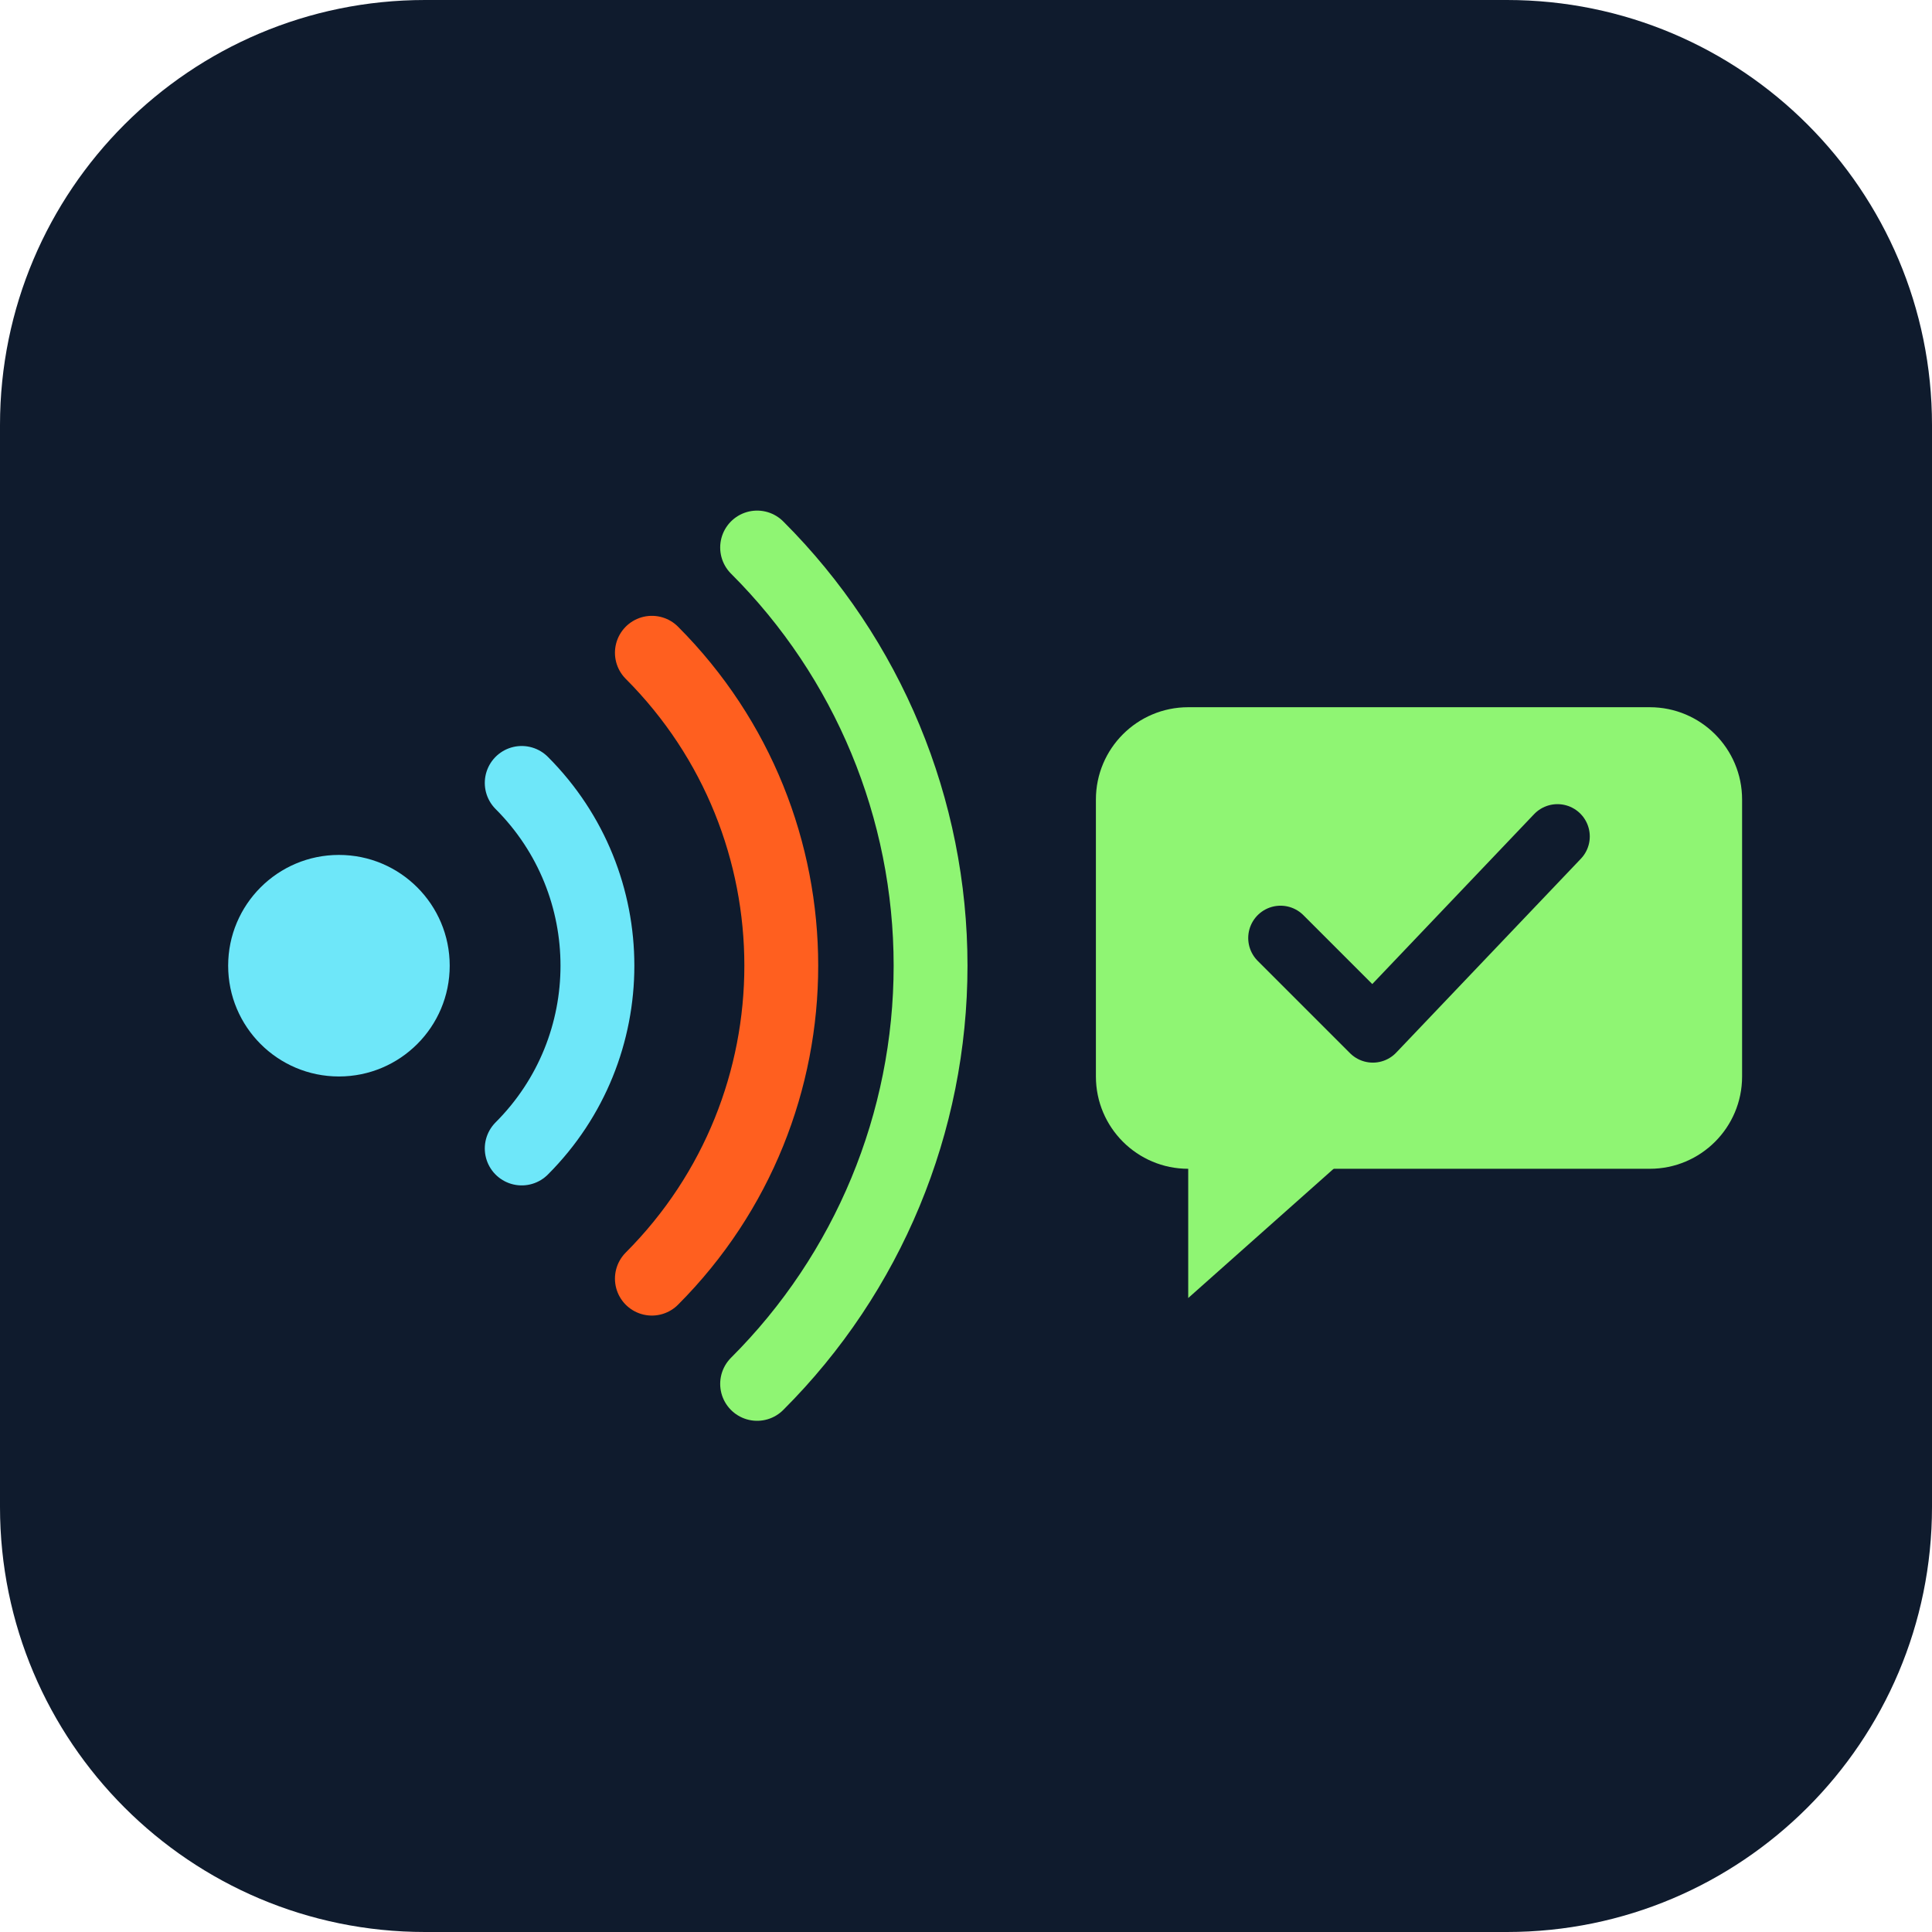
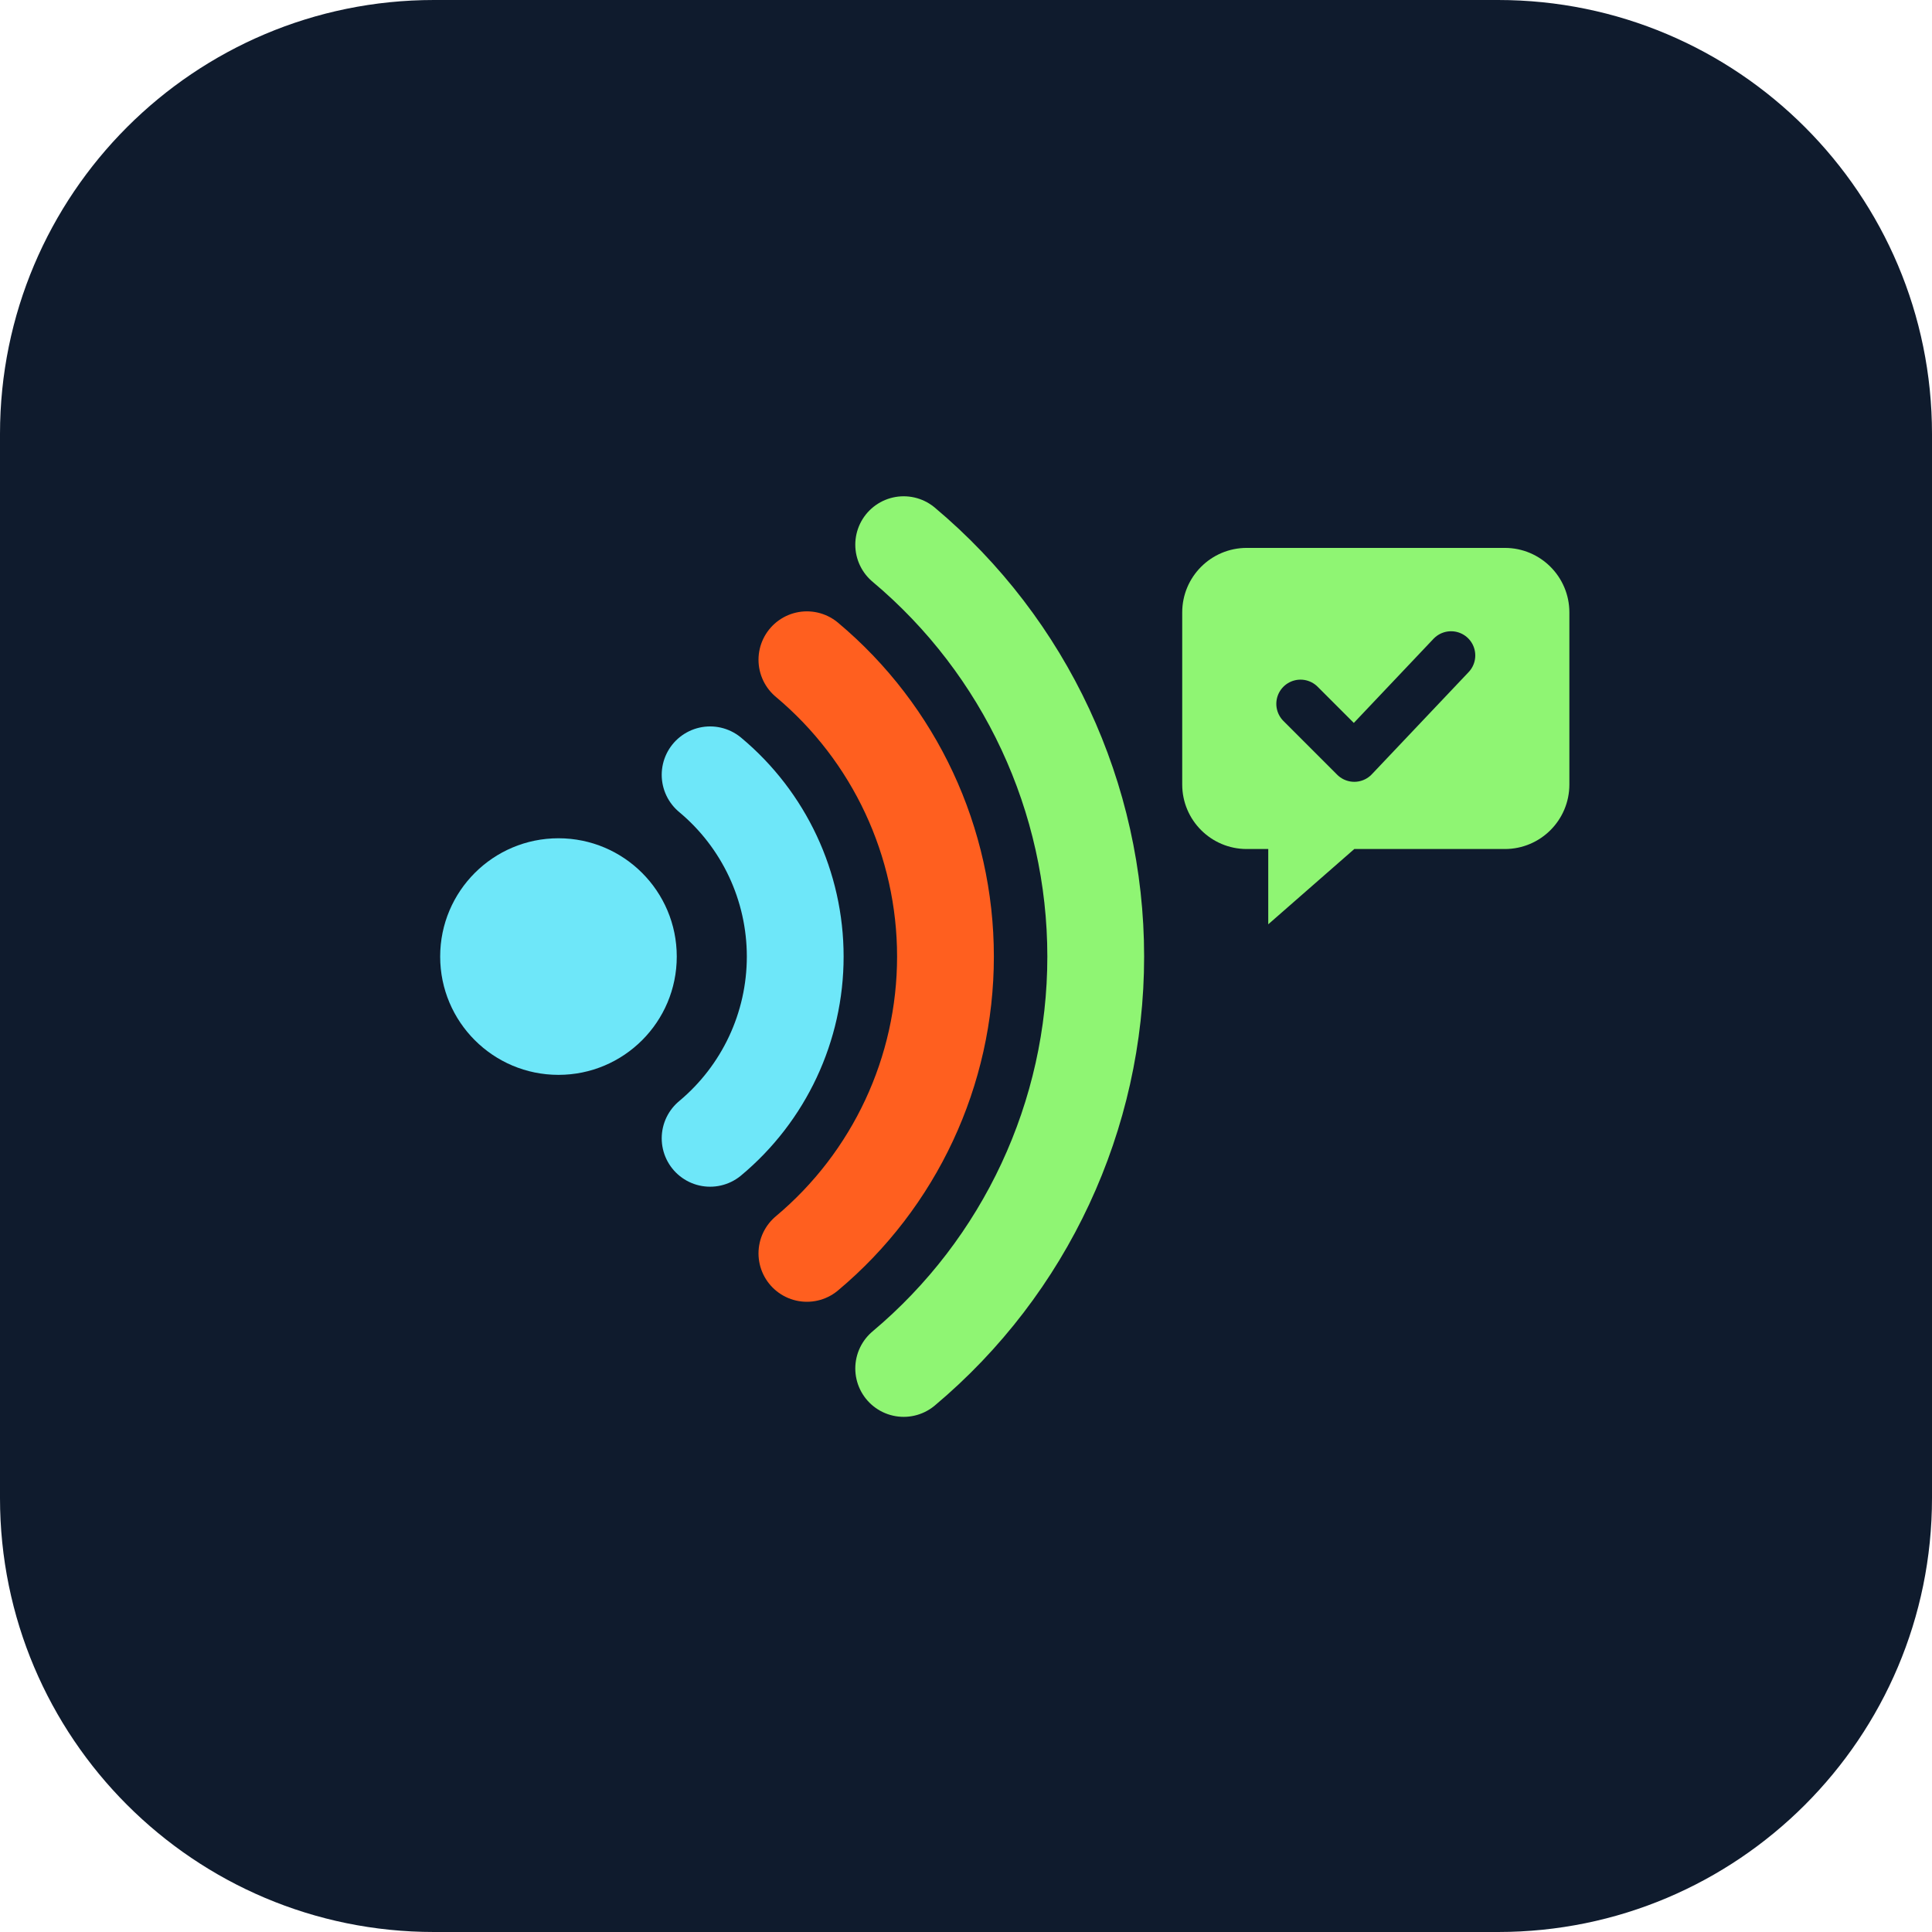
- <svg xmlns="http://www.w3.org/2000/svg" viewBox="0 0 64 64" width="64" height="64">
-   <rect width="64" height="64" rx="14.08" fill="#0F1B2D" />
-   <g transform="translate(4.5 16.7) scale(0.3058)">
-     <circle cx="22" cy="50" r="12" fill="#6EE7F9" />
-     <path d="M41.8 30.2A28 28 0 0 1 41.8 69.8" fill="none" stroke="#6EE7F9" stroke-width="8" stroke-linecap="round" />
-     <path d="M55.9 16.1A48 48 0 0 1 55.9 83.9" fill="none" stroke="#FF5F1F" stroke-width="8" stroke-linecap="round" />
-     <path d="M67.3 4.7A64 64 0 0 1 67.3 95.3" fill="none" stroke="#8FF573" stroke-width="8" stroke-linecap="round" />
-     <rect x="104" y="22" width="70" height="50" rx="10" fill="#8FF573" />
-     <path d="M114 70h18l-18 16z" fill="#8FF573" />
-     <path d="M124 47l10 10 20-21" fill="none" stroke="#0F1B2D" stroke-width="7" stroke-linecap="round" stroke-linejoin="round" />
+ <svg xmlns="http://www.w3.org/2000/svg" viewBox="0 0 1024 1024">
+   <rect width="1024" height="1024" rx="230" fill="#0F1B2D" />
+   <g transform="translate(182 222) scale(5.7)">
+     <circle cx="20" cy="50" r="11" fill="#6EE7F9" />
+     <path d="M34.1 33.1A22 22 0 0 1 34.1 66.9" fill="none" stroke="#6EE7F9" stroke-width="9" stroke-linecap="round" />
+     <path d="M43.1 22.4A36 36 0 0 1 43.1 77.6" fill="none" stroke="#FF5F1F" stroke-width="9" stroke-linecap="round" />
+     <path d="M52.1 11.7A50 50 0 0 1 52.1 88.3" fill="none" stroke="#8FF573" stroke-width="9" stroke-linecap="round" />
+     <path d="M84 12h24a6 6 0 0 1 6 6v16a6 6 0 0 1-6 6h-14l-8 7v-7h-2a6 6 0 0 1-6-6V18a6 6 0 0 1 6-6z" fill="#8FF573" />
+     <path d="M89 26.5l5 5 9-9.5" fill="none" stroke="#0F1B2D" stroke-width="4.5" stroke-linecap="round" stroke-linejoin="round" />
  </g>
</svg>
